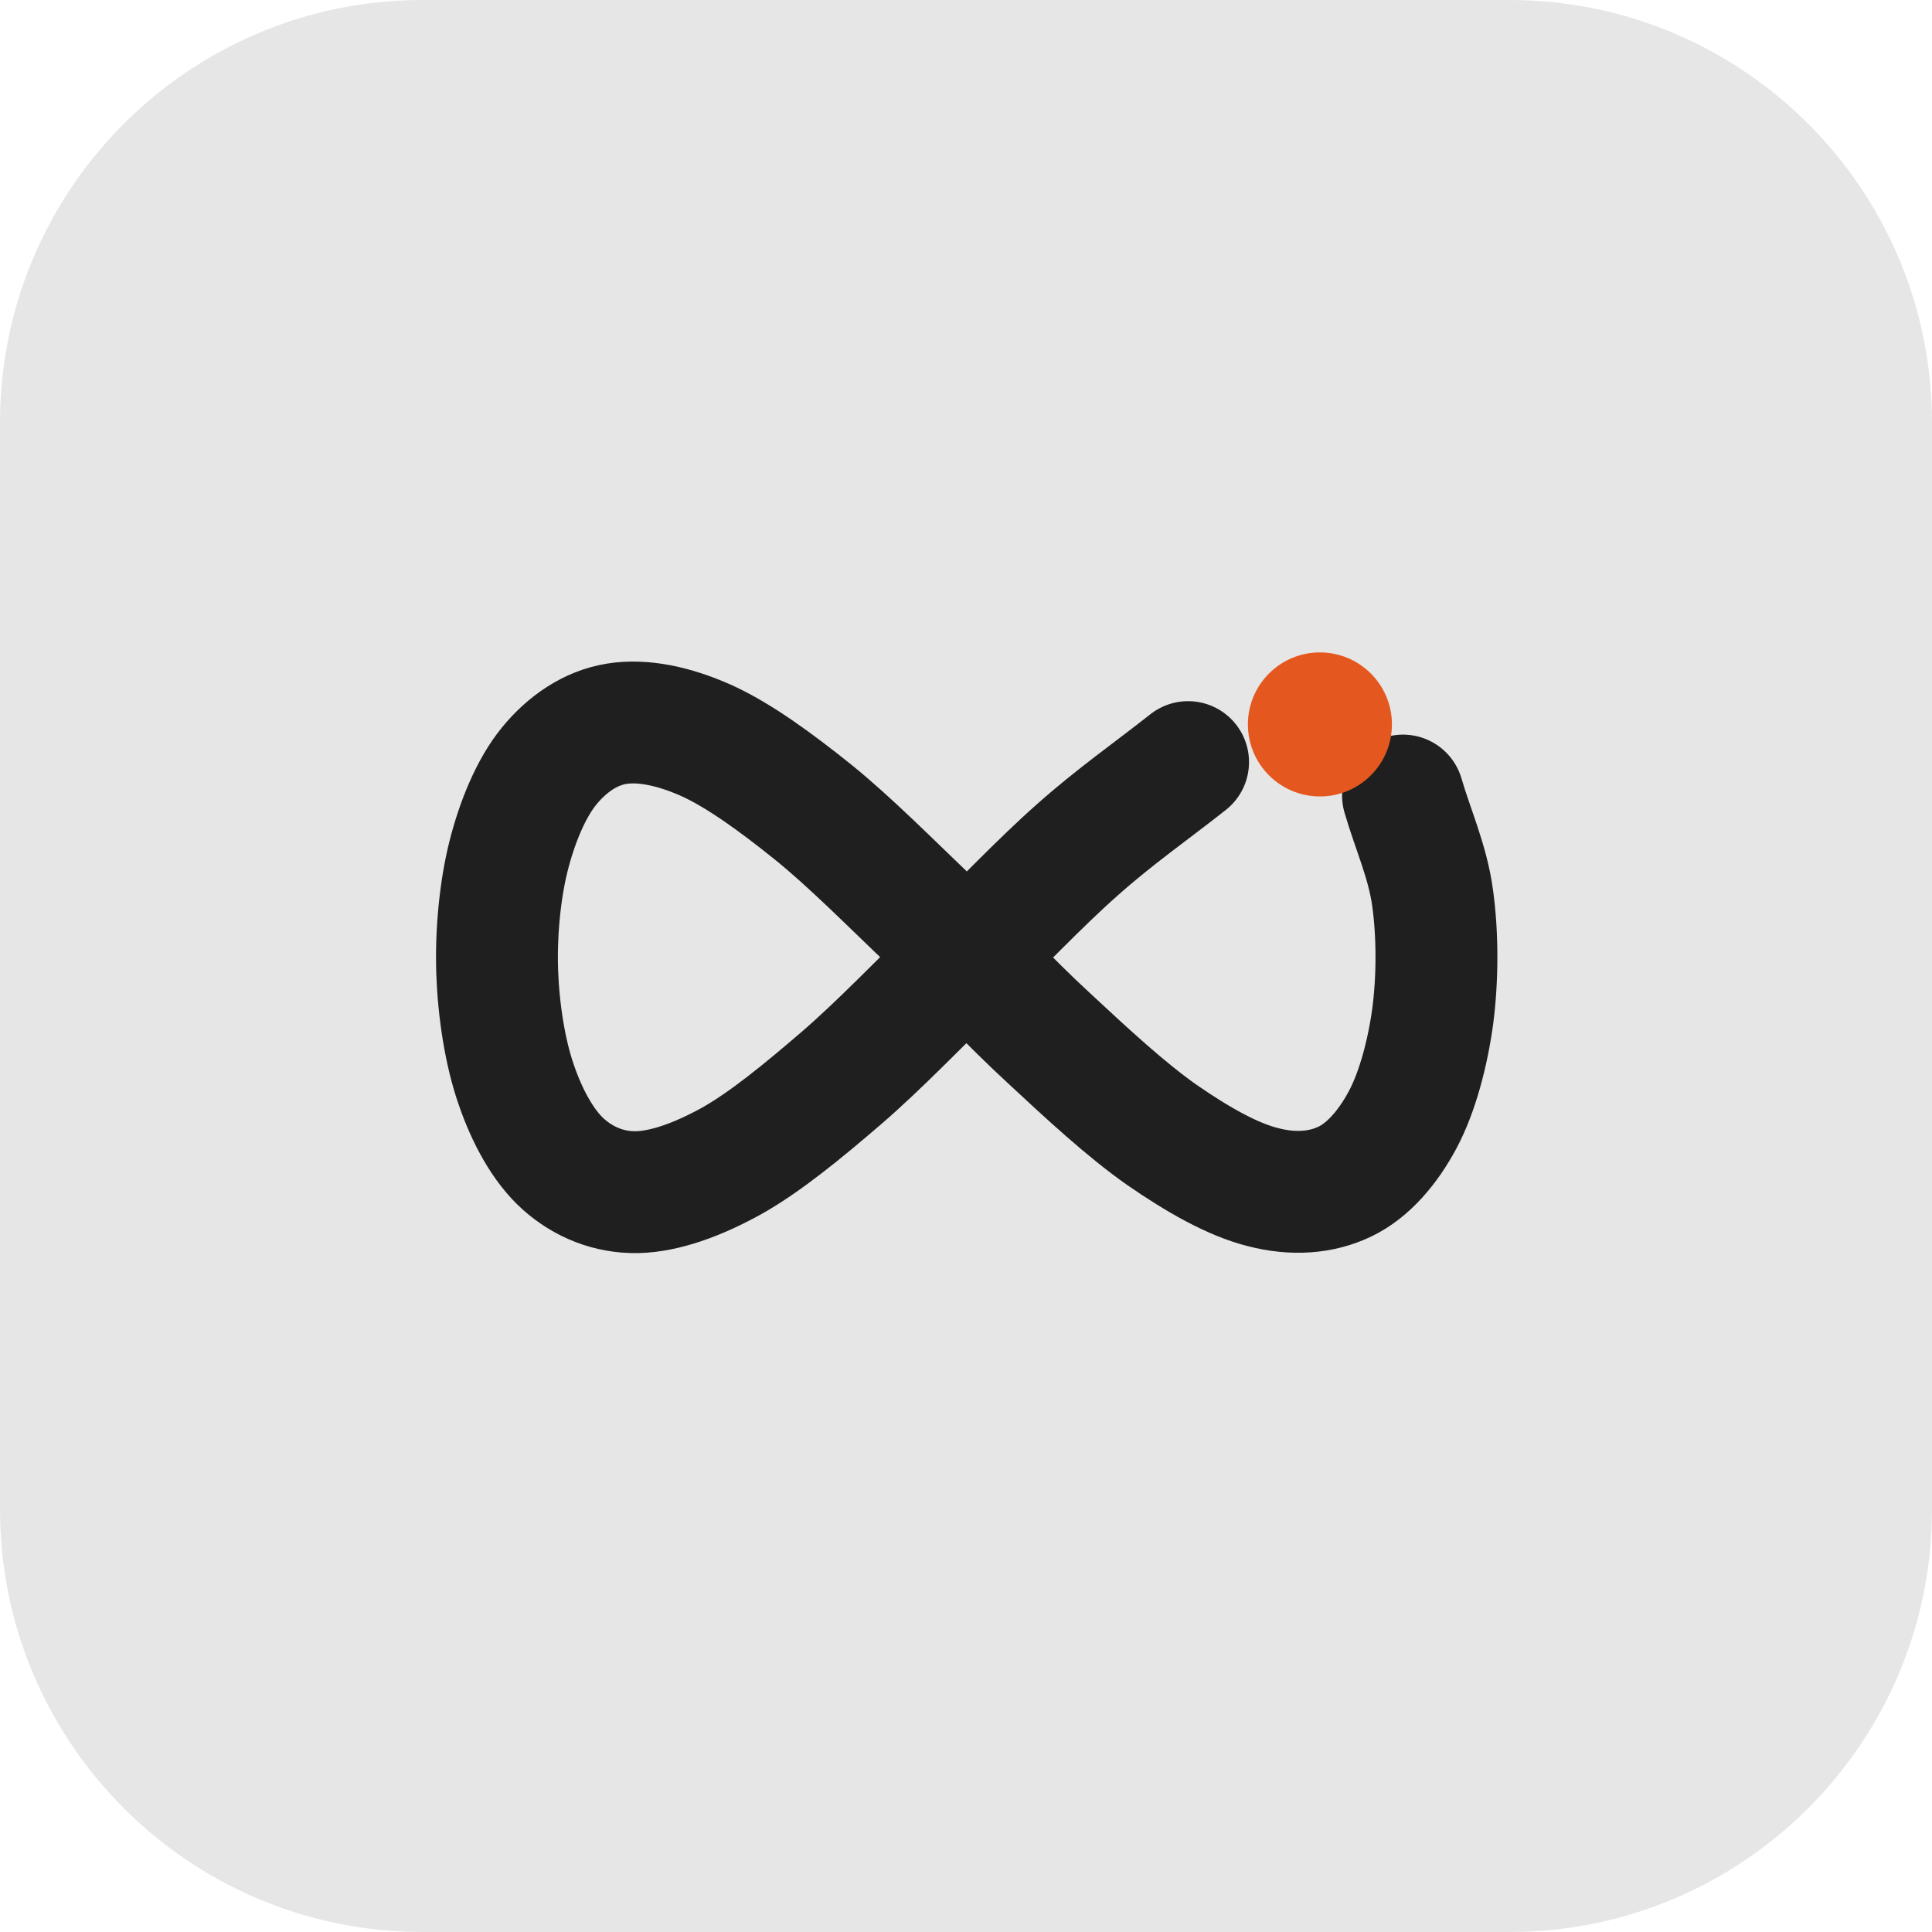
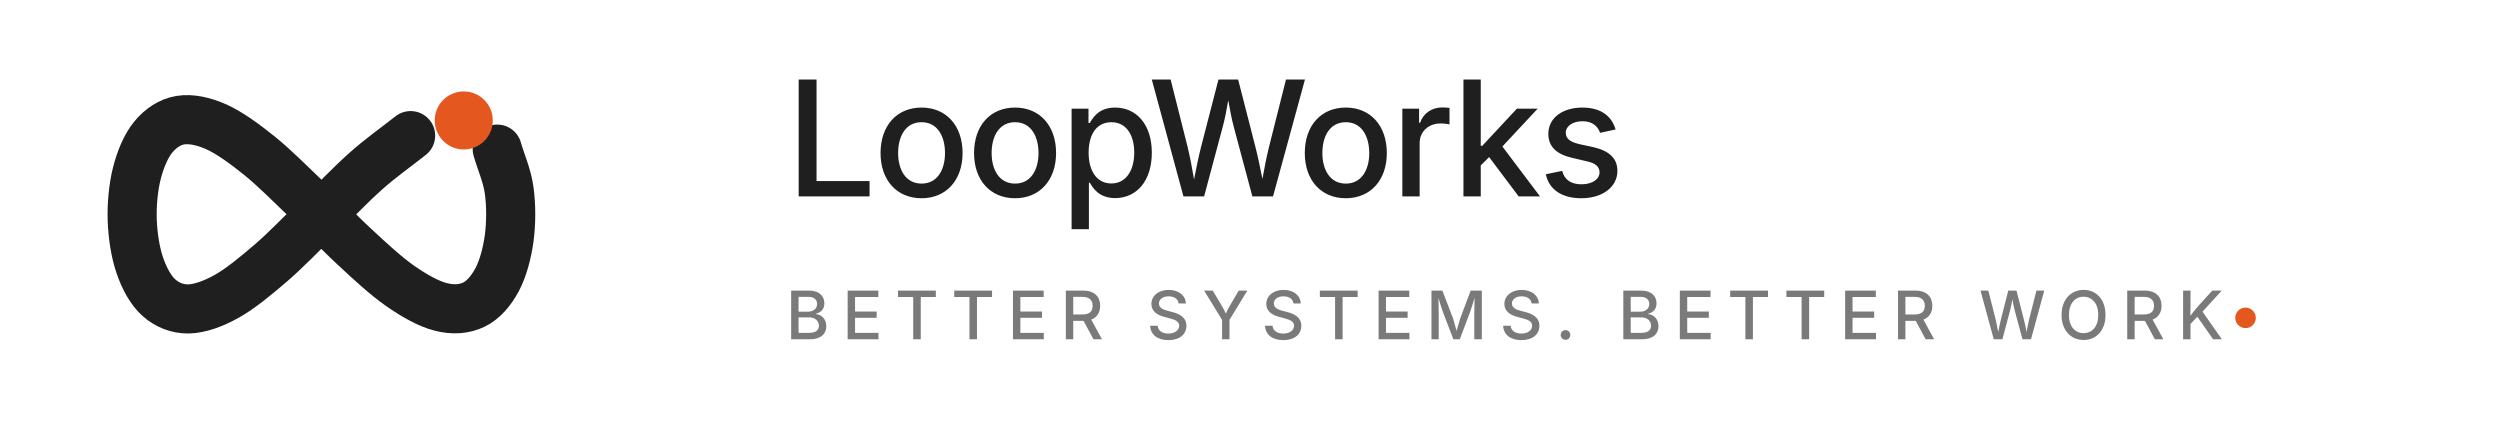
- <svg xmlns="http://www.w3.org/2000/svg" viewBox="0 0 32 32" fill="none">
-   <rect width="32" height="32" rx="7" fill="#E6E6E6" />
-   <g transform="translate(2.8 9.25) scale(0.367)">
+ <svg xmlns="http://www.w3.org/2000/svg" viewBox="0 0 280 48" fill="none">
+   <g transform="translate(0 6)">
    <path d="M45.99 9.19C44.32 10.51 42.70 11.63 40.98 13.16C39.25 14.69 37.42 16.64 35.64 18.36C33.87 20.07 32.04 21.99 30.33 23.46C28.62 24.93 26.92 26.33 25.39 27.19C23.85 28.04 22.38 28.57 21.12 28.60C19.85 28.62 18.71 28.15 17.80 27.34C16.89 26.53 16.15 25.17 15.66 23.72C15.16 22.28 14.87 20.38 14.81 18.66C14.75 16.95 14.93 14.99 15.32 13.44C15.71 11.89 16.34 10.36 17.16 9.36C17.97 8.37 19.02 7.65 20.20 7.46C21.38 7.27 22.78 7.56 24.26 8.22C25.73 8.89 27.39 10.10 29.07 11.45C30.74 12.80 32.55 14.63 34.32 16.32C36.09 18.02 37.93 20.01 39.68 21.62C41.42 23.24 43.19 24.88 44.80 26.01C46.42 27.13 47.98 28.02 49.36 28.37C50.74 28.73 52.01 28.63 53.07 28.12C54.12 27.62 55.02 26.56 55.68 25.32C56.34 24.08 56.80 22.34 57.03 20.67C57.25 19.01 57.26 17.02 57.03 15.35C56.81 13.69 56.14 12.25 55.69 10.70" stroke="#1F1F1F" stroke-width="5.5" stroke-linecap="round" stroke-linejoin="round" />
    <circle cx="51.94" cy="7.49" r="3.25" fill="#E4571E" />
  </g>
+   <text x="88" y="22" fill="#1F1F1F" font-family="system-ui, -apple-system, sans-serif" font-size="18" font-weight="500" letter-spacing="-0.4">LoopWorks</text>
+   <text x="88" y="38" fill="#7A7A7A" font-family="system-ui, -apple-system, sans-serif" font-size="7.5" font-weight="500" letter-spacing="1.4">BETTER SYSTEMS. BETTER WORK</text>
+   <circle cx="251.5" cy="35.6" r="1.15" fill="#E4571E" />
</svg>
